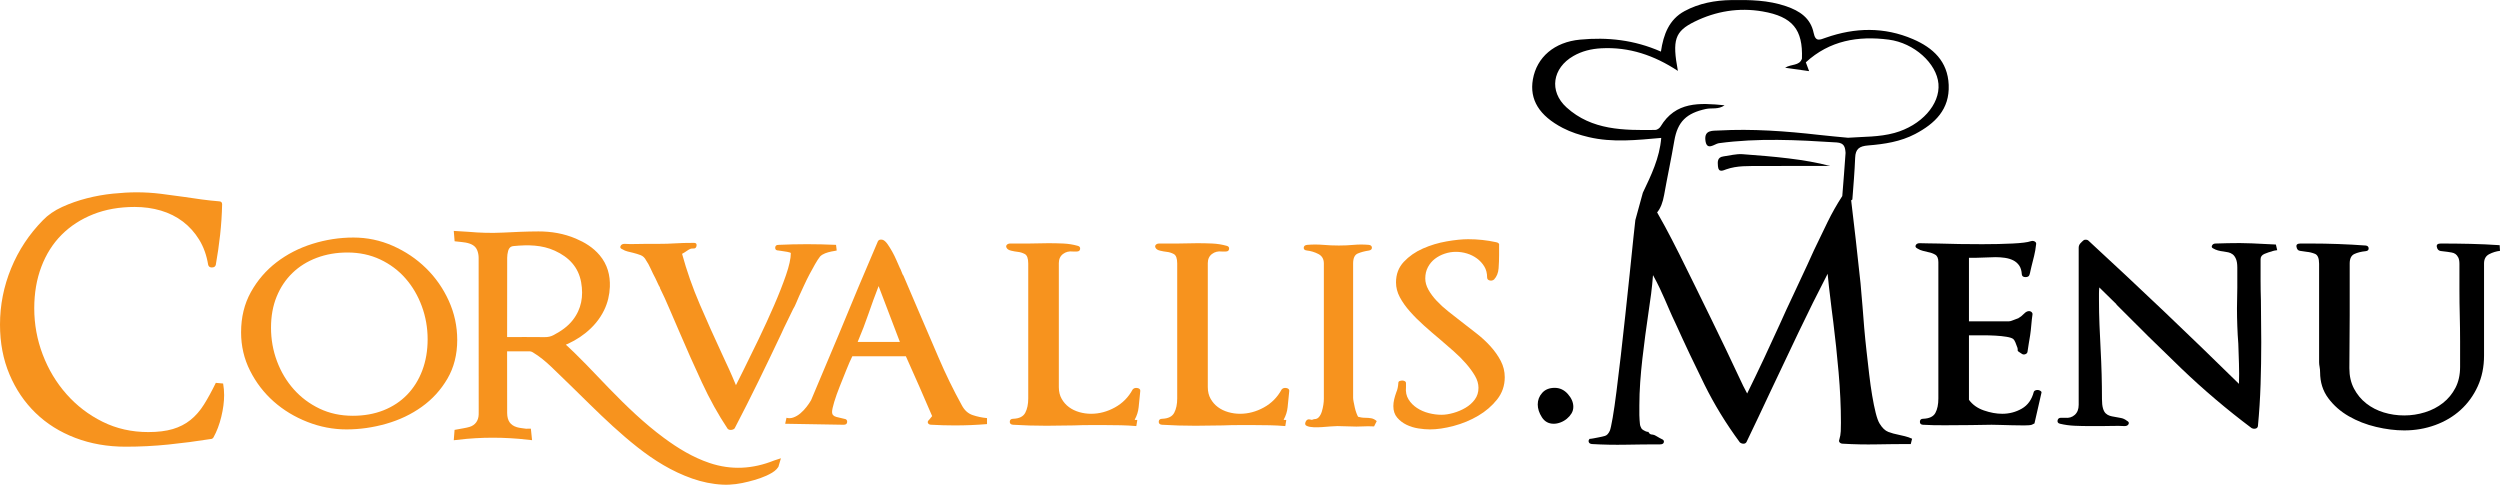
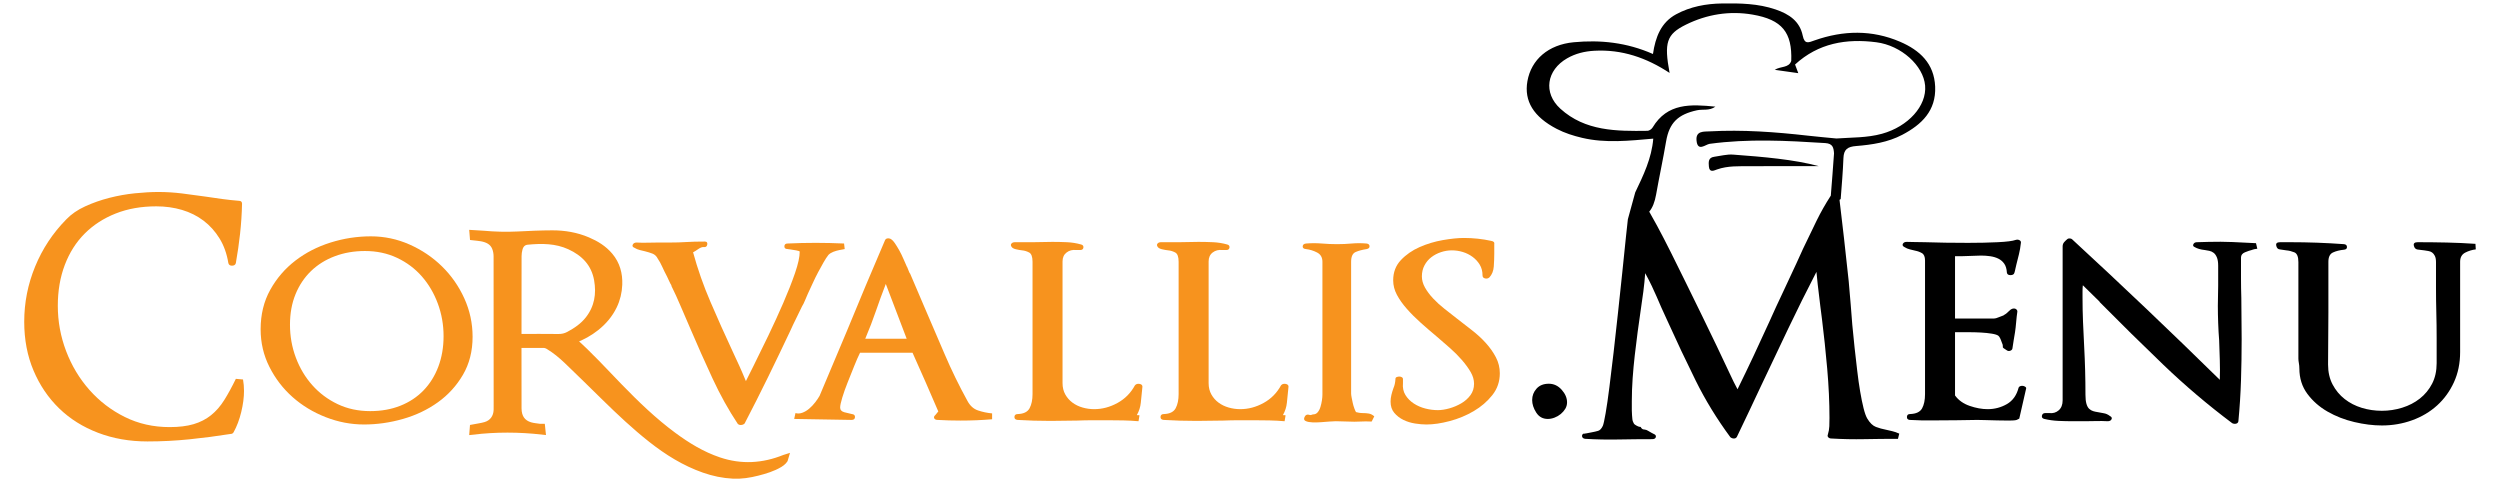
- <svg xmlns="http://www.w3.org/2000/svg" version="1.1" width="903.379" height="175.147" id="svg3480" xml:space="preserve">
+ <svg xmlns="http://www.w3.org/2000/svg" version="1.1" width="700" height="135" id="svg3480" xml:space="preserve">
  <defs id="defs3484">
    <clipPath id="clipPath3494">
      <path d="M 0,560 960,560 960,0 0,0 0,560 z" id="path3496" />
    </clipPath>
  </defs>
-   <g transform="matrix(1.25,0,0,-1.25,-138.8649,422.3289)" id="g3488">
+   <g transform="matrix(0.9498179,0,0,-0.9498179,-98.73519,321.8599)" id="g3488">
    <g id="g3490">
      <g clip-path="url(#clipPath3494)" id="g3492">
        <g transform="translate(175.0649,217.3818)" id="g3498">
          <path d="m 0,0 c -0.545,-2.244 -1.297,-4.229 -2.259,-5.96 -0.192,-0.321 -0.481,-0.48 -0.865,-0.48 -4.038,-0.642 -8.091,-1.17 -12.16,-1.586 -4.07,-0.416 -8.188,-0.625 -12.353,-0.625 -5.255,0 -10.11,0.848 -14.563,2.547 -4.455,1.697 -8.283,4.1 -11.487,7.209 -3.206,3.108 -5.72,6.826 -7.546,11.152 -1.827,4.325 -2.74,9.115 -2.74,14.371 0,5.638 1.073,11.069 3.221,16.293 2.146,5.223 5.205,9.853 9.18,13.891 1.473,1.538 3.331,2.819 5.575,3.844 2.243,1.025 4.614,1.859 7.114,2.5 2.499,0.64 5.013,1.089 7.546,1.346 2.53,0.255 4.821,0.385 6.873,0.385 2.37,0 4.71,-0.145 7.017,-0.433 2.307,-0.289 4.581,-0.594 6.825,-0.914 1.666,-0.257 3.331,-0.497 4.998,-0.721 1.666,-0.225 3.301,-0.4 4.903,-0.528 0.64,0 0.961,-0.289 0.961,-0.865 -0.064,-2.948 -0.257,-5.881 -0.576,-8.796 -0.322,-2.917 -0.738,-5.816 -1.25,-8.699 -0.129,-0.514 -0.514,-0.77 -1.154,-0.77 -0.576,0 -0.929,0.256 -1.057,0.77 -0.449,2.755 -1.314,5.173 -2.596,7.257 -1.282,2.082 -2.852,3.829 -4.71,5.239 -1.859,1.409 -3.974,2.467 -6.344,3.173 -2.372,0.704 -4.903,1.056 -7.594,1.056 -4.422,0 -8.411,-0.705 -11.968,-2.114 -3.557,-1.41 -6.601,-3.381 -9.132,-5.912 -2.532,-2.532 -4.486,-5.609 -5.864,-9.229 -1.379,-3.621 -2.067,-7.641 -2.067,-12.063 0,-4.614 0.818,-9.069 2.451,-13.362 1.635,-4.294 3.925,-8.108 6.873,-11.439 2.948,-3.333 6.425,-5.993 10.431,-7.978 4.004,-1.988 8.411,-2.981 13.217,-2.981 2.755,0 5.11,0.288 7.065,0.865 1.954,0.578 3.668,1.457 5.143,2.644 1.474,1.184 2.771,2.675 3.893,4.47 1.121,1.794 2.259,3.877 3.413,6.248 L 0.529,9.613 C 0.721,8.522 0.817,7.402 0.817,6.248 0.817,4.326 0.544,2.242 0,0" id="path3500" style="fill:#f7931e;fill-opacity:1;fill-rule:nonzero;stroke:none" />
        </g>
        <g transform="translate(233.0298,249.3447)" id="g3502">
          <path d="m 0,0 c -1.122,3.043 -2.691,5.72 -4.71,8.026 -2.019,2.307 -4.455,4.134 -7.306,5.48 -2.852,1.346 -6.008,2.018 -9.468,2.018 -3.205,0 -6.169,-0.513 -8.892,-1.538 -2.725,-1.026 -5.063,-2.484 -7.018,-4.374 -1.955,-1.89 -3.477,-4.166 -4.565,-6.825 -1.091,-2.66 -1.635,-5.656 -1.635,-8.987 0,-3.398 0.577,-6.633 1.731,-9.709 1.153,-3.076 2.771,-5.784 4.854,-8.123 2.082,-2.34 4.566,-4.198 7.45,-5.575 2.884,-1.379 6.087,-2.068 9.613,-2.068 3.268,0 6.232,0.529 8.891,1.587 2.659,1.057 4.934,2.562 6.826,4.518 1.889,1.954 3.348,4.293 4.374,7.017 1.023,2.723 1.538,5.72 1.538,8.988 C 1.683,-6.233 1.121,-3.045 0,0 M 7.402,-20.956 C 5.511,-24.193 3.043,-26.901 0,-29.079 c -3.044,-2.18 -6.474,-3.814 -10.286,-4.902 -3.813,-1.091 -7.642,-1.634 -11.487,-1.634 -3.845,0 -7.61,0.72 -11.295,2.162 -3.686,1.442 -6.937,3.413 -9.757,5.912 -2.821,2.499 -5.094,5.463 -6.825,8.892 -1.73,3.427 -2.595,7.128 -2.595,11.103 0,4.357 0.945,8.233 2.835,11.631 1.89,3.396 4.358,6.264 7.402,8.603 3.043,2.339 6.504,4.118 10.382,5.335 3.877,1.217 7.834,1.827 11.872,1.827 3.973,0 7.77,-0.802 11.391,-2.403 3.62,-1.603 6.809,-3.749 9.565,-6.441 2.755,-2.692 4.95,-5.832 6.585,-9.42 1.633,-3.59 2.451,-7.37 2.451,-11.343 0,-4.23 -0.946,-7.964 -2.836,-11.199" id="path3504" style="fill:#f7931e;fill-opacity:1;fill-rule:nonzero;stroke:none" />
        </g>
        <g transform="translate(352.2461,265.3018)" id="g3506">
          <path d="M 0,0 C -0.225,-0.033 -0.497,-0.081 -0.817,-0.145 -1.458,-0.273 -2.066,-0.449 -2.644,-0.673 -3.22,-0.898 -3.701,-1.202 -4.085,-1.586 -4.534,-2.163 -5.015,-2.9 -5.527,-3.797 -6.041,-4.695 -6.57,-5.656 -7.113,-6.681 c -0.546,-1.026 -1.075,-2.1 -1.586,-3.22 -0.514,-1.122 -0.995,-2.163 -1.442,-3.124 -0.322,-0.706 -0.61,-1.379 -0.865,-2.019 -0.257,-0.642 -0.546,-1.219 -0.866,-1.73 -0.513,-1.091 -1.09,-2.276 -1.73,-3.557 -0.641,-1.283 -1.218,-2.499 -1.73,-3.653 -2.18,-4.615 -4.374,-9.18 -6.585,-13.699 -2.211,-4.517 -4.503,-9.051 -6.873,-13.601 -0.257,-0.257 -0.593,-0.402 -1.009,-0.433 -0.418,-0.033 -0.754,0.079 -1.01,0.336 -2.691,4.038 -5.176,8.508 -7.45,13.41 -2.275,4.903 -4.438,9.757 -6.488,14.564 -0.961,2.178 -1.908,4.374 -2.836,6.585 -0.93,2.211 -1.875,4.277 -2.836,6.2 l 0.096,0 c -0.257,0.385 -0.48,0.801 -0.673,1.249 -0.192,0.448 -0.417,0.929 -0.672,1.442 -0.514,0.961 -0.978,1.907 -1.395,2.836 -0.417,0.928 -0.85,1.714 -1.297,2.355 -0.385,0.769 -0.913,1.281 -1.586,1.538 -0.673,0.256 -1.394,0.481 -2.163,0.673 -0.514,0.128 -1.042,0.256 -1.586,0.384 -0.545,0.128 -1.074,0.352 -1.586,0.673 -0.514,0.193 -0.673,0.496 -0.481,0.913 0.192,0.416 0.577,0.625 1.154,0.625 1.088,-0.064 2.129,-0.081 3.124,-0.047 0.993,0.031 2.033,0.047 3.124,0.047 l 3.557,0 c 1.73,0 3.331,0.048 4.806,0.145 1.474,0.096 3.3,0.143 5.479,0.143 0.577,0 0.817,-0.288 0.721,-0.864 -0.096,-0.577 -0.432,-0.834 -1.009,-0.769 -0.449,0.063 -0.994,-0.129 -1.634,-0.577 -0.642,-0.449 -1.154,-0.769 -1.539,-0.961 1.347,-4.936 3.06,-9.822 5.144,-14.66 2.081,-4.839 4.212,-9.597 6.392,-14.275 0.384,-0.897 0.753,-1.698 1.106,-2.403 0.351,-0.705 0.672,-1.394 0.961,-2.067 0.288,-0.673 0.591,-1.362 0.913,-2.066 0.32,-0.706 0.673,-1.538 1.057,-2.5 l 2.211,4.422 c 1.346,2.692 2.803,5.672 4.374,8.94 1.57,3.269 3.043,6.489 4.422,9.661 1.378,3.172 2.531,6.104 3.461,8.795 0.928,2.692 1.394,4.807 1.394,6.345 0,0.128 -0.353,0.255 -1.058,0.385 -0.706,0.127 -1.314,0.223 -1.826,0.288 -0.13,0 -0.257,0.014 -0.385,0.048 -0.129,0.032 -0.225,0.048 -0.288,0.048 -0.642,0 -0.961,0.255 -0.961,0.769 0,0.577 0.319,0.865 0.961,0.865 1.346,0.063 2.706,0.112 4.085,0.144 1.377,0.032 2.771,0.049 4.182,0.049 1.409,0 2.788,-0.017 4.133,-0.049 1.346,-0.032 2.755,-0.081 4.23,-0.144 L 0.721,0.144 C 0.464,0.079 0.224,0.031 0,0" id="path3508" style="fill:#f7931e;fill-opacity:1;fill-rule:nonzero;stroke:none" />
        </g>
        <g transform="translate(365.0801,255.1602)" id="g3510">
          <path d="m 0,0 c -1.09,-2.821 -2.066,-5.496 -2.932,-8.026 -0.865,-2.534 -1.907,-5.24 -3.124,-8.123 l 12.208,0 L 0,0 z m 26.724,-40.182 c -1.538,-0.064 -3.109,-0.095 -4.71,-0.095 -1.154,0 -2.276,0.014 -3.365,0.048 -1.09,0.031 -2.211,0.08 -3.364,0.144 -0.514,0 -0.85,0.159 -1.01,0.481 -0.161,0.319 -0.048,0.639 0.337,0.96 l 0.865,1.058 c -1.283,3.012 -2.533,5.896 -3.749,8.651 -1.218,2.755 -2.499,5.639 -3.845,8.652 l -15.477,0 c -0.513,-1.026 -1.09,-2.34 -1.73,-3.942 -0.641,-1.602 -1.283,-3.205 -1.923,-4.805 -0.641,-1.603 -1.17,-3.093 -1.586,-4.471 -0.417,-1.378 -0.625,-2.354 -0.625,-2.932 0,-0.706 0.416,-1.17 1.25,-1.393 0.832,-0.226 1.57,-0.402 2.211,-0.529 0.64,-0.065 0.945,-0.37 0.913,-0.914 -0.033,-0.544 -0.369,-0.816 -1.009,-0.816 l -16.919,0.288 0.385,1.731 c 0.64,-0.193 1.313,-0.162 2.019,0.095 0.704,0.256 1.377,0.657 2.018,1.202 0.64,0.543 1.234,1.168 1.778,1.874 0.544,0.705 0.977,1.346 1.298,1.923 1.282,3.076 2.611,6.232 3.99,9.469 1.377,3.235 2.706,6.393 3.989,9.468 1.858,4.55 3.732,9.068 5.623,13.555 1.89,4.484 3.797,8.97 5.72,13.458 0.255,0.447 0.736,0.576 1.442,0.383 C 1.697,13.169 2.146,12.752 2.596,12.112 3.043,11.471 3.492,10.75 3.941,9.949 4.389,9.147 4.807,8.299 5.191,7.401 5.576,6.504 5.927,5.703 6.249,4.999 l 0,0.096 C 6.441,4.646 6.6,4.244 6.729,3.894 6.857,3.54 6.984,3.269 7.114,3.076 l 0,0.096 4.229,-9.901 c 1.986,-4.614 3.99,-9.276 6.008,-13.987 2.019,-4.71 4.245,-9.276 6.681,-13.698 0.769,-1.475 1.826,-2.436 3.173,-2.884 1.345,-0.449 2.723,-0.737 4.133,-0.865 l 0,-1.73 c -1.538,-0.129 -3.076,-0.225 -4.614,-0.289" id="path3512" style="fill:#f7931e;fill-opacity:1;fill-rule:nonzero;stroke:none" />
        </g>
        <g transform="translate(440.6836,224.4473)" id="g3514">
          <path d="m 0,0 c -0.033,-0.161 -0.048,-0.336 -0.048,-0.528 -0.129,-1.284 -0.257,-2.548 -0.385,-3.798 -0.129,-1.249 -0.513,-2.451 -1.153,-3.605 0.192,-0.064 0.319,-0.081 0.385,-0.048 0.062,0.032 0.191,0.015 0.384,-0.047 l -0.288,-1.731 c -1.475,0.128 -2.965,0.207 -4.47,0.24 -1.507,0.032 -2.997,0.048 -4.47,0.048 l -4.614,0 c -1.476,0 -2.981,-0.033 -4.519,-0.095 -1.282,0 -2.594,-0.017 -3.941,-0.048 -1.346,-0.034 -2.659,-0.049 -3.941,-0.049 -3.333,0 -6.569,0.097 -9.709,0.289 -0.641,0.062 -0.946,0.367 -0.913,0.913 0.032,0.544 0.368,0.816 1.009,0.816 1.731,0.064 2.884,0.641 3.461,1.731 0.577,1.089 0.865,2.467 0.865,4.134 l 0,39.027 c 0,1.474 -0.337,2.387 -1.009,2.74 -0.673,0.352 -1.363,0.561 -2.067,0.625 -0.577,0.063 -1.202,0.176 -1.874,0.336 -0.673,0.159 -1.106,0.433 -1.298,0.818 -0.193,0.32 -0.177,0.608 0.048,0.865 0.224,0.255 0.56,0.385 1.009,0.385 l 5.383,0 c 0.962,0 1.906,0.014 2.836,0.047 0.928,0.032 1.875,0.048 2.836,0.048 1.409,0 2.836,-0.033 4.278,-0.095 1.441,-0.066 2.835,-0.289 4.182,-0.673 0.511,-0.13 0.735,-0.433 0.672,-0.914 -0.065,-0.481 -0.384,-0.721 -0.961,-0.721 l -1.154,0 c -1.091,0.128 -2.035,-0.112 -2.836,-0.721 -0.802,-0.61 -1.201,-1.49 -1.201,-2.643 l 0,-35.856 c 0,-1.283 0.272,-2.403 0.816,-3.364 0.544,-0.962 1.25,-1.764 2.116,-2.403 0.865,-0.642 1.858,-1.122 2.979,-1.443 1.121,-0.321 2.26,-0.48 3.413,-0.48 2.37,0 4.662,0.608 6.873,1.826 2.211,1.217 3.925,2.947 5.143,5.191 0.32,0.384 0.769,0.529 1.346,0.433 C -0.24,1.153 0.048,0.88 0.048,0.433 0.048,0.304 0.031,0.159 0,0" id="path3516" style="fill:#f7931e;fill-opacity:1;fill-rule:nonzero;stroke:none" />
        </g>
        <g transform="translate(483.749,224.4473)" id="g3518">
          <path d="m 0,0 c -0.033,-0.161 -0.049,-0.336 -0.049,-0.528 -0.129,-1.284 -0.257,-2.548 -0.384,-3.798 -0.129,-1.249 -0.513,-2.451 -1.154,-3.605 0.192,-0.064 0.32,-0.081 0.385,-0.048 0.063,0.032 0.192,0.015 0.385,-0.047 l -0.288,-1.731 c -1.476,0.128 -2.966,0.207 -4.471,0.24 -1.506,0.032 -2.996,0.048 -4.47,0.048 l -4.614,0 c -1.475,0 -2.98,-0.033 -4.518,-0.095 -1.283,0 -2.595,-0.017 -3.941,-0.048 -1.346,-0.034 -2.66,-0.049 -3.942,-0.049 -3.333,0 -6.569,0.097 -9.709,0.289 -0.64,0.062 -0.946,0.367 -0.913,0.913 0.032,0.544 0.369,0.816 1.01,0.816 1.731,0.064 2.884,0.641 3.46,1.731 0.577,1.089 0.865,2.467 0.865,4.134 l 0,39.027 c 0,1.474 -0.336,2.387 -1.008,2.74 -0.673,0.352 -1.363,0.561 -2.068,0.625 -0.576,0.063 -1.201,0.176 -1.874,0.336 -0.673,0.159 -1.105,0.433 -1.298,0.818 -0.192,0.32 -0.176,0.608 0.048,0.865 0.224,0.255 0.561,0.385 1.01,0.385 l 5.383,0 c 0.961,0 1.906,0.014 2.836,0.047 0.927,0.032 1.874,0.048 2.836,0.048 1.408,0 2.836,-0.033 4.277,-0.095 1.442,-0.066 2.836,-0.289 4.182,-0.673 0.512,-0.13 0.736,-0.433 0.672,-0.914 -0.064,-0.481 -0.384,-0.721 -0.96,-0.721 l -1.154,0 c -1.091,0.128 -2.036,-0.112 -2.836,-0.721 -0.802,-0.61 -1.202,-1.49 -1.202,-2.643 l 0,-35.856 c 0,-1.283 0.273,-2.403 0.817,-3.364 0.544,-0.962 1.25,-1.764 2.116,-2.403 0.864,-0.642 1.857,-1.122 2.979,-1.443 1.12,-0.321 2.259,-0.48 3.412,-0.48 2.37,0 4.663,0.608 6.874,1.826 2.211,1.217 3.924,2.947 5.143,5.191 0.319,0.384 0.768,0.529 1.346,0.433 C -0.241,1.153 0.048,0.88 0.048,0.433 0.048,0.304 0.031,0.159 0,0" id="path3520" style="fill:#f7931e;fill-opacity:1;fill-rule:nonzero;stroke:none" />
        </g>
        <g transform="translate(508.3096,214.5937)" id="g3522">
          <path d="m 0,0 c -1.153,0.063 -2.292,0.063 -3.413,0 -1.121,-0.064 -2.292,-0.064 -3.508,0 l -3.653,0.097 c -0.514,0 -1.154,-0.034 -1.923,-0.097 -0.769,-0.064 -1.586,-0.129 -2.451,-0.191 -0.865,-0.066 -1.698,-0.081 -2.499,-0.049 -0.802,0.032 -1.427,0.144 -1.875,0.337 -0.576,0.192 -0.738,0.591 -0.481,1.201 0.256,0.608 0.673,0.848 1.25,0.722 0.321,-0.13 0.592,-0.145 0.818,-0.049 0.223,0.096 0.399,0.144 0.528,0.144 0.513,0 0.944,0.207 1.298,0.625 0.351,0.416 0.625,0.945 0.817,1.586 0.192,0.64 0.336,1.281 0.433,1.923 0.096,0.64 0.143,1.217 0.143,1.73 l 0,39.124 c 0,1.281 -0.528,2.195 -1.586,2.74 -1.057,0.544 -2.163,0.88 -3.316,1.009 -0.642,0.063 -0.946,0.336 -0.913,0.817 0.031,0.48 0.368,0.753 1.009,0.817 1.538,0.128 3.076,0.128 4.614,0 1.538,-0.129 3.043,-0.192 4.519,-0.192 1.473,0 2.915,0.063 4.325,0.192 1.409,0.128 2.851,0.128 4.326,0 0.577,-0.064 0.88,-0.321 0.913,-0.769 0.031,-0.449 -0.24,-0.738 -0.817,-0.865 -1.283,-0.192 -2.371,-0.481 -3.268,-0.865 -0.898,-0.384 -1.347,-1.346 -1.347,-2.884 l 0,-38.835 c 0,-0.257 0.049,-0.642 0.145,-1.154 0.097,-0.513 0.207,-1.057 0.337,-1.635 0.127,-0.576 0.288,-1.122 0.48,-1.633 C -4.902,3.332 -4.743,2.98 -4.614,2.788 -4.422,2.724 -4.134,2.659 -3.749,2.596 -3.364,2.531 -3.013,2.5 -2.691,2.5 -1.987,2.5 -1.362,2.452 -0.817,2.355 -0.273,2.26 0.255,1.986 0.769,1.538 L 0,0 z" id="path3524" style="fill:#f7931e;fill-opacity:1;fill-rule:nonzero;stroke:none" />
        </g>
        <g transform="translate(543.876,222.3809)" id="g3526">
          <path d="m 0,0 c -1.476,-1.859 -3.302,-3.43 -5.479,-4.711 -2.18,-1.282 -4.535,-2.259 -7.066,-2.932 -2.532,-0.672 -4.823,-1.008 -6.873,-1.008 -1.026,0 -2.147,0.095 -3.364,0.288 -1.219,0.192 -2.356,0.544 -3.413,1.057 -1.057,0.512 -1.955,1.202 -2.692,2.067 -0.737,0.865 -1.105,1.97 -1.105,3.316 0,0.64 0.08,1.298 0.24,1.971 0.159,0.673 0.368,1.36 0.625,2.066 0.32,0.705 0.513,1.602 0.577,2.692 0,0.256 0.127,0.432 0.384,0.529 0.256,0.096 0.513,0.144 0.77,0.144 0.254,0 0.495,-0.065 0.72,-0.192 0.224,-0.13 0.337,-0.322 0.337,-0.577 l 0,-1.153 c -0.13,-1.346 0.11,-2.516 0.721,-3.509 0.608,-0.994 1.426,-1.826 2.451,-2.499 1.024,-0.673 2.163,-1.171 3.412,-1.49 1.25,-0.322 2.484,-0.481 3.701,-0.481 1.025,0 2.163,0.176 3.413,0.528 1.249,0.352 2.418,0.849 3.508,1.491 1.09,0.639 1.987,1.441 2.693,2.403 0.704,0.961 1.056,2.081 1.056,3.364 0,1.154 -0.336,2.307 -1.009,3.461 -0.672,1.154 -1.538,2.338 -2.595,3.557 -1.058,1.216 -2.244,2.403 -3.557,3.556 -1.314,1.154 -2.643,2.307 -3.989,3.46 -1.538,1.282 -3.062,2.596 -4.567,3.942 -1.505,1.346 -2.868,2.707 -4.085,4.086 -1.217,1.377 -2.196,2.754 -2.931,4.133 -0.738,1.378 -1.106,2.802 -1.106,4.278 0,2.37 0.752,4.357 2.259,5.96 1.505,1.6 3.348,2.884 5.527,3.845 2.178,0.961 4.47,1.649 6.874,2.066 2.403,0.416 4.469,0.625 6.2,0.625 2.755,0 5.446,-0.288 8.074,-0.865 0.705,-0.129 0.993,-0.449 0.865,-0.961 l 0,-2.692 c 0,-1.283 -0.048,-2.581 -0.143,-3.893 -0.097,-1.315 -0.53,-2.388 -1.298,-3.22 -0.385,-0.322 -0.818,-0.418 -1.298,-0.289 -0.481,0.128 -0.721,0.416 -0.721,0.865 0,1.217 -0.273,2.275 -0.817,3.173 -0.545,0.897 -1.25,1.665 -2.115,2.307 -0.865,0.639 -1.827,1.12 -2.884,1.442 -1.057,0.32 -2.131,0.481 -3.22,0.481 -1.091,0 -2.163,-0.178 -3.221,-0.53 -1.056,-0.352 -2.003,-0.849 -2.836,-1.489 -0.833,-0.641 -1.505,-1.442 -2.018,-2.403 -0.514,-0.962 -0.769,-2.052 -0.769,-3.269 0,-1.091 0.304,-2.179 0.913,-3.268 0.609,-1.09 1.41,-2.163 2.404,-3.22 0.993,-1.058 2.098,-2.067 3.316,-3.028 1.217,-0.961 2.403,-1.892 3.557,-2.788 1.473,-1.154 2.979,-2.324 4.517,-3.509 1.538,-1.187 2.916,-2.451 4.134,-3.797 1.217,-1.346 2.211,-2.756 2.981,-4.23 C 1.826,9.676 2.211,8.106 2.211,6.44 2.211,4.004 1.474,1.857 0,0" id="path3528" style="fill:#f7931e;fill-opacity:1;fill-rule:nonzero;stroke:none" />
        </g>
        <g transform="translate(565.3809,218.3428)" id="g3530">
          <path d="M 0,0 C -0.354,-0.576 -0.803,-1.09 -1.347,-1.538 -1.892,-1.986 -2.5,-2.34 -3.173,-2.595 c -0.673,-0.257 -1.33,-0.384 -1.971,-0.384 -1.474,0 -2.611,0.625 -3.412,1.874 -0.801,1.25 -1.202,2.483 -1.202,3.701 0,1.281 0.433,2.403 1.298,3.364 0.865,0.962 2.067,1.442 3.606,1.442 1.472,0 2.739,-0.593 3.796,-1.778 C 0,4.437 0.528,3.204 0.528,1.923 0.528,1.217 0.351,0.577 0,0" id="path3532" style="fill:#000000;fill-opacity:1;fill-rule:nonzero;stroke:none" />
        </g>
        <g transform="translate(658.7451,299.4316)" id="g3534">
          <path d="m 0,0 c -4.406,-1.218 -8.939,-1.064 -13.431,-1.391 -2.79,0.274 -5.585,0.511 -8.37,0.828 -9.624,1.092 -19.267,1.801 -28.957,1.272 -1.763,-0.098 -4.183,0.209 -3.91,-2.708 0.321,-3.419 2.681,-1.129 3.868,-0.969 11.363,1.54 22.714,0.946 34.085,0.224 2.252,-0.143 2.461,-1.401 2.58,-3.036 -0.32,-4.151 -0.578,-8.309 -0.947,-12.455 -1.574,-2.442 -2.992,-4.934 -4.237,-7.484 -1.346,-2.756 -2.66,-5.479 -3.942,-8.171 l -1.923,-4.229 c -1.345,-2.948 -2.691,-5.832 -4.037,-8.652 -1.345,-2.821 -2.66,-5.671 -3.941,-8.555 -1.538,-3.398 -3.076,-6.729 -4.614,-9.997 -1.538,-3.269 -3.141,-6.602 -4.807,-9.997 -0.705,1.28 -1.506,2.898 -2.402,4.853 -0.899,1.954 -2.149,4.598 -3.749,7.931 -1.346,2.819 -2.788,5.8 -4.327,8.94 -1.538,3.139 -3.076,6.28 -4.614,9.42 -1.538,3.14 -3.044,6.184 -4.517,9.133 -1.476,2.946 -2.853,5.606 -4.134,7.979 -0.815,1.505 -1.572,2.861 -2.283,4.096 0.995,1.197 1.639,2.87 2.026,5.051 0.924,5.212 2.051,10.401 2.938,15.636 0.951,5.598 3.563,7.996 9.117,9.208 1.719,0.376 3.633,-0.228 5.419,1.068 C -56.38,8.72 -63.266,9.11 -67.623,1.842 -67.906,1.371 -68.61,0.875 -69.125,0.868 -78.261,0.744 -87.488,0.746 -94.794,7.376 c -5.162,4.683 -4.065,11.402 1.976,14.864 2.502,1.434 5.178,2.073 8.05,2.231 8.102,0.442 15.342,-2.051 22.16,-6.537 -1.662,8.939 -0.922,11.406 4.825,14.236 6.185,3.047 12.835,4.129 19.632,2.961 8.741,-1.503 11.709,-5.264 11.406,-13.652 -0.705,-2.137 -3.116,-1.507 -4.864,-2.631 2.641,-0.374 4.811,-0.681 6.938,-0.982 -0.343,0.918 -0.647,1.734 -0.952,2.55 6.858,6.3 15.107,7.706 23.958,6.56 C 5.712,26.021 12.212,20.089 12.718,14.208 13.232,8.229 7.747,2.141 0,0 m -74.907,-25.194 c -0.165,-1.537 -0.348,-3.207 -0.551,-5.043 -0.321,-3.268 -0.689,-6.841 -1.105,-10.718 -0.418,-3.878 -0.834,-7.803 -1.25,-11.775 -0.417,-3.975 -0.85,-7.869 -1.298,-11.68 -0.45,-3.814 -0.866,-7.258 -1.249,-10.334 -0.385,-3.076 -0.755,-5.623 -1.106,-7.642 -0.353,-2.019 -0.625,-3.254 -0.817,-3.701 -0.385,-0.834 -0.851,-1.331 -1.394,-1.49 -0.546,-0.16 -1.171,-0.305 -1.875,-0.433 -0.321,-0.064 -0.817,-0.16 -1.49,-0.288 -0.673,-0.129 -1.009,-0.161 -1.009,-0.097 -0.321,-0.256 -0.432,-0.561 -0.337,-0.913 0.097,-0.352 0.4,-0.561 0.913,-0.625 3.269,-0.191 6.552,-0.255 9.854,-0.191 3.3,0.064 6.585,0.096 9.853,0.096 0.64,0 1.009,0.207 1.106,0.625 0.096,0.416 -0.113,0.72 -0.625,0.913 -0.834,0.385 -1.555,0.916 -2.163,1.174 -0.611,0.255 -1.17,-0.116 -1.683,0.884 l 0.097,0 c -0.642,0 -1.122,0.27 -1.443,0.461 -0.321,0.192 -0.561,0.342 -0.72,0.663 -0.161,0.32 -0.362,0.715 -0.393,1.292 -0.033,0.578 -0.153,1.357 -0.153,2.447 l 0,2.788 c 0,4.422 0.36,8.923 0.874,13.506 0.512,4.581 1.142,9.084 1.782,13.505 0.256,1.731 0.522,3.493 0.747,5.288 0.224,1.793 0.413,3.587 0.542,5.382 0.77,-1.41 1.415,-2.66 1.929,-3.749 0.513,-1.089 0.997,-2.147 1.446,-3.172 0.447,-1.026 0.914,-2.099 1.395,-3.22 0.48,-1.122 1.073,-2.419 1.779,-3.893 2.691,-5.96 5.464,-11.824 8.316,-17.592 2.851,-5.767 6.263,-11.342 10.238,-16.725 0.319,-0.257 0.673,-0.385 1.057,-0.385 0.384,0 0.673,0.159 0.866,0.481 1.215,2.499 2.402,4.982 3.556,7.45 1.154,2.466 2.307,4.917 3.46,7.353 2.692,5.703 5.384,11.375 8.075,17.015 2.692,5.639 5.48,11.247 8.364,16.822 0.127,-1.41 0.255,-2.66 0.383,-3.749 0.128,-1.091 0.256,-2.163 0.385,-3.22 0.128,-1.057 0.256,-2.131 0.385,-3.22 0.128,-1.091 0.288,-2.34 0.48,-3.749 0.578,-4.615 1.089,-9.469 1.539,-14.564 0.447,-5.095 0.672,-9.949 0.672,-14.563 0,-0.833 -0.016,-1.651 -0.047,-2.451 -0.034,-0.802 -0.178,-1.62 -0.433,-2.452 -0.129,-0.321 -0.081,-0.592 0.143,-0.817 0.225,-0.225 0.53,-0.336 0.915,-0.336 3.267,-0.192 6.519,-0.256 9.756,-0.192 3.236,0.063 6.52,0.095 9.853,0.095 l 0.385,1.538 c -0.706,0.321 -1.394,0.561 -2.067,0.722 -0.673,0.159 -1.298,0.303 -1.875,0.433 -1.025,0.191 -2.004,0.464 -2.931,0.816 -0.93,0.352 -1.779,1.169 -2.548,2.451 -0.384,0.641 -0.754,1.666 -1.106,3.077 -0.352,1.409 -0.689,3.059 -1.008,4.951 -0.322,1.889 -0.611,3.941 -0.866,6.152 -0.257,2.211 -0.513,4.453 -0.769,6.729 -0.257,2.274 -0.481,4.517 -0.673,6.728 -0.192,2.211 -0.353,4.245 -0.481,6.105 -0.128,1.409 -0.24,2.707 -0.336,3.893 -0.096,1.185 -0.177,2.13 -0.24,2.835 -0.449,4.231 -0.913,8.475 -1.394,12.737 -0.425,3.772 -0.868,7.527 -1.319,11.274 0.116,0.083 0.229,0.171 0.345,0.251 0.304,4.02 0.659,8.039 0.809,12.064 0.095,2.59 1.236,3.363 3.767,3.565 4.665,0.375 9.338,1.079 13.576,3.306 5.731,3.013 9.998,7.107 9.698,14.203 -0.289,6.822 -4.524,10.724 -10.336,13.224 -8.301,3.57 -16.741,3.373 -25.156,0.424 -1.776,-0.622 -2.997,-1.315 -3.549,1.377 -0.883,4.29 -4.022,6.367 -7.999,7.723 -5.162,1.757 -10.438,1.847 -15.766,1.767 -4.757,-0.07 -9.362,-0.922 -13.565,-3.196 -4.427,-2.398 -6.087,-6.685 -6.82,-11.702 -7.742,3.413 -15.475,4.208 -23.368,3.464 -7.447,-0.702 -12.522,-5.084 -13.645,-11.491 -1.028,-5.859 1.838,-10.509 8.639,-14.044 2.373,-1.234 4.886,-2.03 7.489,-2.645 6.929,-1.636 13.904,-0.85 20.977,-0.234 -0.476,-5.839 -2.934,-10.842 -5.318,-15.849" id="path3536" style="fill:#000000;fill-opacity:1;fill-rule:nonzero;stroke:none" />
        </g>
        <g transform="translate(610.1211,288.9121)" id="g3538">
          <path d="M 0,0 C 3.191,1.123 6.489,0.934 9.763,0.957 16.936,1.009 24.109,0.973 29.998,0.973 22.701,2.942 13.717,3.71 4.729,4.377 2.899,4.513 1.017,3.985 -0.838,3.733 -2.615,3.494 -2.509,2.167 -2.403,0.889 -2.244,-1.063 -0.878,-0.309 0,0" id="path3540" style="fill:#000000;fill-opacity:1;fill-rule:nonzero;stroke:none" />
        </g>
        <g transform="translate(699.2178,215.459)" id="g3542">
          <path d="m 0,0 -0.77,-0.384 c -0.383,-0.13 -1.122,-0.192 -2.21,-0.192 -1.09,0 -2.259,0.014 -3.509,0.048 -1.249,0.031 -2.436,0.063 -3.557,0.095 -1.122,0.033 -1.907,0.049 -2.354,0.049 -1.027,0 -2.052,-0.016 -3.077,-0.049 -1.026,-0.032 -2.051,-0.047 -3.076,-0.047 -2.307,0 -4.614,-0.017 -6.921,-0.048 -2.307,-0.034 -4.583,0.014 -6.825,0.144 -0.577,0.063 -0.85,0.367 -0.817,0.913 0.031,0.544 0.337,0.817 0.913,0.817 1.794,0.063 2.98,0.625 3.557,1.682 0.577,1.058 0.865,2.451 0.865,4.182 l 0,39.412 c 0,1.089 -0.305,1.811 -0.913,2.163 -0.61,0.352 -1.267,0.592 -1.971,0.721 -0.514,0.128 -1.042,0.256 -1.586,0.385 -0.545,0.128 -1.074,0.351 -1.586,0.672 -0.514,0.256 -0.673,0.578 -0.48,0.961 0.191,0.385 0.576,0.578 1.153,0.578 0.576,0 1.329,-0.017 2.259,-0.048 0.928,-0.033 1.97,-0.048 3.124,-0.048 1.858,-0.066 3.877,-0.113 6.056,-0.145 2.178,-0.033 4.389,-0.048 6.633,-0.048 3.203,0 6.118,0.063 8.747,0.193 2.627,0.127 4.389,0.35 5.287,0.673 0.448,0.127 0.832,0.095 1.154,-0.097 0.32,-0.192 0.448,-0.449 0.384,-0.769 -0.128,-1.218 -0.321,-2.34 -0.577,-3.365 -0.257,-1.025 -0.513,-2.051 -0.768,-3.075 -0.129,-0.449 -0.226,-0.865 -0.288,-1.25 -0.066,-0.385 -0.161,-0.769 -0.289,-1.153 -0.129,-0.449 -0.514,-0.673 -1.154,-0.673 -0.641,0 -0.994,0.255 -1.057,0.768 -0.065,1.089 -0.322,1.955 -0.769,2.596 -0.449,0.64 -1.026,1.137 -1.73,1.49 -0.706,0.352 -1.507,0.592 -2.404,0.721 -0.898,0.128 -1.795,0.192 -2.691,0.192 -0.514,0 -1.01,-0.016 -1.49,-0.047 -0.481,-0.034 -0.978,-0.049 -1.491,-0.049 -0.448,0 -0.929,-0.017 -1.441,-0.048 -0.514,-0.033 -1.026,-0.048 -1.538,-0.048 l -1.73,0 0,-18.36 11.535,0 c 0.32,0 0.736,0.111 1.25,0.336 0.511,0.224 1.057,0.432 1.633,0.625 l -0.095,0 c 0.511,0.256 0.976,0.608 1.393,1.057 0.416,0.448 0.818,0.737 1.202,0.866 0.448,0.127 0.817,0.079 1.106,-0.145 0.288,-0.225 0.399,-0.497 0.336,-0.816 -0.129,-0.834 -0.24,-1.828 -0.336,-2.981 -0.097,-1.153 -0.209,-2.147 -0.337,-2.979 -0.129,-0.77 -0.257,-1.538 -0.385,-2.308 -0.129,-0.769 -0.257,-1.603 -0.384,-2.499 -0.064,-0.321 -0.289,-0.545 -0.672,-0.673 -0.385,-0.129 -0.739,-0.064 -1.058,0.192 -0.77,0.448 -1.139,0.752 -1.105,0.914 0.031,0.159 0.014,0.399 -0.048,0.72 -0.193,0.577 -0.402,1.12 -0.625,1.634 -0.226,0.513 -0.433,0.833 -0.625,0.962 -0.322,0.255 -0.961,0.464 -1.923,0.625 -0.961,0.159 -2.035,0.271 -3.22,0.336 -1.186,0.063 -2.355,0.097 -3.509,0.097 l -2.883,0 -1.25,0 0,-18.65 c 1.024,-1.41 2.466,-2.435 4.326,-3.076 1.857,-0.641 3.619,-0.961 5.287,-0.961 2.05,0 3.94,0.496 5.671,1.49 1.73,0.993 2.883,2.611 3.461,4.855 0.062,0.192 0.223,0.336 0.48,0.432 0.256,0.096 0.513,0.127 0.77,0.096 C 1.312,9.628 1.553,9.532 1.778,9.373 2.002,9.212 2.081,9.036 2.019,8.844 L 0,0 z" id="path3544" style="fill:#000000;fill-opacity:1;fill-rule:nonzero;stroke:none" />
        </g>
        <g transform="translate(769.3906,265.542)" id="g3546">
          <path d="m 0,0 c -0.577,-0.064 -1.058,-0.161 -1.442,-0.288 l 0.096,0 c -0.769,-0.192 -1.538,-0.449 -2.307,-0.77 -0.769,-0.321 -1.154,-0.834 -1.154,-1.538 l 0,-6.055 c 0,-1.923 0.032,-3.878 0.096,-5.865 0,-1.859 0.016,-3.892 0.049,-6.103 0.031,-2.211 0.048,-4.215 0.048,-6.009 0,-4.101 -0.065,-8.155 -0.193,-12.16 -0.129,-4.005 -0.384,-8.026 -0.769,-12.064 -0.065,-0.384 -0.288,-0.625 -0.673,-0.72 -0.384,-0.097 -0.769,-0.049 -1.153,0.143 -7.178,5.384 -13.955,11.135 -20.331,17.255 -6.377,6.119 -12.641,12.288 -18.793,18.505 l 0.096,0 -4.999,4.902 c -0.064,-0.576 -0.095,-1.153 -0.095,-1.73 l 0,-1.826 c 0,-2.437 0.047,-4.839 0.143,-7.209 0.097,-2.372 0.208,-4.776 0.337,-7.21 0.128,-2.372 0.224,-4.743 0.288,-7.113 0.064,-2.373 0.097,-4.776 0.097,-7.21 0,-1.09 0.096,-1.971 0.288,-2.644 0.192,-0.673 0.464,-1.17 0.817,-1.49 0.351,-0.322 0.736,-0.545 1.154,-0.673 0.416,-0.129 0.848,-0.225 1.297,-0.288 0.577,-0.129 1.185,-0.24 1.827,-0.336 0.639,-0.097 1.25,-0.37 1.826,-0.817 0.512,-0.257 0.673,-0.578 0.48,-0.961 -0.192,-0.385 -0.576,-0.578 -1.153,-0.578 -1.09,0.064 -2.211,0.08 -3.364,0.048 -1.154,-0.033 -2.276,-0.048 -3.365,-0.048 l -3.365,0 c -1.474,0 -2.931,0.032 -4.373,0.096 -1.442,0.064 -2.836,0.256 -4.181,0.577 -0.578,0.128 -0.818,0.448 -0.721,0.961 0.096,0.513 0.431,0.77 1.009,0.77 l 1.153,0 c 1.089,-0.129 2.018,0.143 2.788,0.816 0.769,0.674 1.153,1.65 1.153,2.933 l 0,45.372 c 0,0.512 0.16,0.944 0.481,1.298 0.32,0.351 0.64,0.656 0.962,0.913 0.192,0.128 0.432,0.176 0.72,0.144 0.288,-0.033 0.496,-0.113 0.625,-0.241 7.369,-6.793 14.674,-13.635 21.917,-20.522 7.242,-6.89 14.451,-13.86 21.629,-20.909 0.063,1.986 0.063,3.925 0,5.816 -0.064,1.89 -0.13,3.829 -0.192,5.816 -0.129,1.601 -0.226,3.3 -0.289,5.095 -0.065,1.793 -0.096,3.492 -0.096,5.095 0,1.024 0.015,2.018 0.048,2.979 0.032,0.962 0.048,1.954 0.048,2.981 l 0,5.863 c 0,1.024 -0.129,1.842 -0.384,2.451 -0.257,0.609 -0.577,1.058 -0.962,1.346 -0.384,0.289 -0.802,0.481 -1.249,0.577 -0.449,0.096 -0.898,0.176 -1.346,0.24 -1.218,0.128 -2.21,0.416 -2.98,0.865 -0.449,0.193 -0.576,0.481 -0.385,0.866 0.193,0.384 0.544,0.577 1.058,0.577 l 3.461,0.096 c 2.37,0.063 4.71,0.047 7.017,-0.048 2.307,-0.097 4.614,-0.209 6.921,-0.337 L 0,0 z" id="path3548" style="fill:#000000;fill-opacity:1;fill-rule:nonzero;stroke:none" />
        </g>
        <g transform="translate(830.6709,264.3887)" id="g3550">
          <path d="m 0,0 c -0.994,-0.514 -1.49,-1.411 -1.49,-2.692 l 0,-26.627 c 0,-3.269 -0.61,-6.234 -1.826,-8.892 -1.219,-2.66 -2.87,-4.935 -4.952,-6.825 -2.083,-1.891 -4.534,-3.35 -7.353,-4.374 -2.82,-1.026 -5.801,-1.538 -8.94,-1.538 -2.564,0 -5.272,0.337 -8.123,1.01 -2.852,0.672 -5.479,1.697 -7.882,3.076 -2.404,1.377 -4.39,3.124 -5.96,5.238 -1.571,2.115 -2.355,4.614 -2.355,7.498 l 0,-0.096 c 0,0.577 -0.048,1.12 -0.144,1.634 -0.096,0.513 -0.145,0.962 -0.145,1.346 l 0,28.454 c 0,1.601 -0.4,2.562 -1.201,2.884 -0.802,0.32 -1.586,0.512 -2.356,0.577 -0.768,0.127 -1.426,0.223 -1.97,0.288 -0.545,0.063 -0.881,0.447 -1.009,1.153 -0.129,0.64 0.255,0.962 1.153,0.962 l 2.981,0 c 5.254,0 10.541,-0.192 15.86,-0.577 0.577,-0.064 0.865,-0.353 0.865,-0.865 0,-0.449 -0.288,-0.706 -0.865,-0.769 -1.282,-0.13 -2.371,-0.401 -3.267,-0.817 -0.899,-0.418 -1.347,-1.331 -1.347,-2.74 l 0,-15.092 c 0,-2.564 -0.016,-5.112 -0.048,-7.642 -0.033,-2.532 -0.048,-5.047 -0.048,-7.546 0,-2.244 0.447,-4.215 1.346,-5.912 0.896,-1.699 2.082,-3.124 3.556,-4.278 1.474,-1.153 3.157,-2.019 5.047,-2.595 1.89,-0.577 3.861,-0.865 5.912,-0.865 2.05,0 4.052,0.304 6.008,0.913 1.954,0.608 3.685,1.505 5.191,2.691 1.505,1.186 2.707,2.644 3.605,4.374 0.897,1.731 1.346,3.749 1.346,6.056 l 0,7.402 c 0,2.499 -0.033,4.999 -0.097,7.499 -0.064,2.434 -0.096,4.902 -0.096,7.401 l 0,7.498 c 0,0.769 -0.112,1.377 -0.336,1.826 -0.225,0.448 -0.498,0.784 -0.817,1.01 -0.321,0.223 -0.689,0.368 -1.105,0.432 -0.418,0.063 -0.818,0.128 -1.202,0.193 -0.707,0.062 -1.363,0.143 -1.971,0.24 -0.61,0.096 -0.978,0.495 -1.106,1.201 -0.129,0.64 0.256,0.962 1.155,0.962 2.883,0 5.734,-0.033 8.554,-0.097 2.82,-0.064 5.639,-0.192 8.459,-0.384 L 3.124,0.961 C 2.033,0.832 0.992,0.512 0,0" id="path3552" style="fill:#000000;fill-opacity:1;fill-rule:nonzero;stroke:none" />
        </g>
        <g transform="translate(256.6899,239.4248)" id="g3554">
          <path d="m 0,0 0.783,0 c 3.691,0.001 7.383,0.03 11.073,-0.018 1.108,-0.014 2.095,0.2 3.069,0.717 2.236,1.191 4.296,2.597 5.864,4.618 2.693,3.47 3.346,7.431 2.603,11.651 -0.849,4.821 -3.878,7.936 -8.186,9.905 -3.985,1.82 -8.209,1.838 -12.464,1.425 C 1.415,28.17 0.649,27.332 0.318,26.119 0.123,25.411 0.021,24.653 0.019,23.917 -0.004,16.153 0.001,8.39 0,0.626 0,0.446 0,0.269 0,0 m 16.151,-0.901 c 4.87,-4.294 9.177,-9.056 13.645,-13.657 4.995,-5.143 10.148,-10.117 15.928,-14.387 4.153,-3.07 8.531,-5.739 13.46,-7.4 6.553,-2.207 13.006,-1.823 19.377,0.74 0.064,0.025 0.132,0.042 0.209,0.067 -0.139,-0.586 -0.812,-1.297 -1.677,-1.813 -2.037,-1.216 -4.279,-1.882 -6.552,-2.462 -2.35,-0.6 -4.72,-0.974 -7.164,-0.856 -2.946,0.144 -5.792,0.748 -8.561,1.719 -5.728,2.007 -10.796,5.171 -15.534,8.904 -4.819,3.799 -9.275,8.001 -13.657,12.288 -3.715,3.636 -7.412,7.292 -11.171,10.882 -1.681,1.605 -3.475,3.096 -5.482,4.301 -0.493,0.295 -0.994,0.461 -1.589,0.453 -2.274,-0.028 -4.546,-0.021 -6.82,-0.002 -0.422,0.003 -0.57,-0.117 -0.569,-0.55 0.01,-6.093 -0.016,-12.184 0.017,-18.276 0.015,-2.683 1.217,-4.377 3.554,-5.071 0.878,-0.259 1.816,-0.321 2.728,-0.461 0.193,-0.029 0.396,-0.004 0.67,-0.004 0.037,-0.355 0.072,-0.683 0.125,-1.19 -6.827,0.767 -13.583,0.787 -20.421,-0.014 0.038,0.494 0.062,0.825 0.078,1.02 1.302,0.254 2.536,0.389 3.703,0.746 2.07,0.634 3.265,2.335 3.331,4.497 0.013,0.417 0.009,0.837 0.009,1.254 0,14.694 0.007,29.389 -0.021,44.083 -0.002,0.85 -0.161,1.755 -0.479,2.539 -0.721,1.776 -2.283,2.507 -4.053,2.842 -0.798,0.151 -1.617,0.197 -2.485,0.299 -0.024,0.292 -0.05,0.611 -0.083,1.03 1.062,-0.063 2.071,-0.101 3.075,-0.191 3.354,-0.301 6.708,-0.399 10.075,-0.231 3.413,0.171 6.83,0.333 10.246,0.34 3.583,0.009 7.086,-0.582 10.414,-1.995 2.487,-1.058 4.752,-2.438 6.515,-4.535 2.059,-2.449 2.827,-5.318 2.71,-8.46 C 29.619,13.325 29.112,11.203 28.135,9.195 26.917,6.696 25.158,4.646 23,2.922 21.024,1.344 18.827,0.153 16.471,-0.751 c -0.098,-0.038 -0.191,-0.09 -0.32,-0.15" id="path3556" style="fill:#f7931e;fill-opacity:1;fill-rule:evenodd;stroke:none" />
        </g>
        <g transform="translate(256.6899,239.4248)" id="g3558">
          <path d="m 0,0 0.783,0 c 3.691,0.001 7.383,0.03 11.073,-0.018 1.108,-0.014 2.095,0.2 3.069,0.717 2.236,1.191 4.296,2.597 5.864,4.618 2.693,3.47 3.346,7.431 2.603,11.651 -0.849,4.821 -3.878,7.936 -8.186,9.905 -3.985,1.82 -8.209,1.838 -12.464,1.425 C 1.415,28.17 0.649,27.332 0.318,26.119 0.123,25.411 0.021,24.653 0.019,23.917 -0.004,16.153 0.001,8.39 0,0.626 0,0.446 0,0.269 0,0 z m 16.151,-0.901 c 4.87,-4.294 9.177,-9.056 13.645,-13.657 4.995,-5.143 10.148,-10.117 15.928,-14.387 4.153,-3.07 8.531,-5.739 13.46,-7.4 6.553,-2.207 13.006,-1.823 19.377,0.74 0.064,0.025 0.132,0.042 0.209,0.067 -0.139,-0.586 -0.812,-1.297 -1.677,-1.813 -2.037,-1.216 -4.279,-1.882 -6.552,-2.462 -2.35,-0.6 -4.72,-0.974 -7.164,-0.856 -2.946,0.144 -5.792,0.748 -8.561,1.719 -5.728,2.007 -10.796,5.171 -15.534,8.904 -4.819,3.799 -9.275,8.001 -13.657,12.288 -3.715,3.636 -7.412,7.292 -11.171,10.882 -1.681,1.605 -3.475,3.096 -5.482,4.301 -0.493,0.295 -0.994,0.461 -1.589,0.453 -2.274,-0.028 -4.546,-0.021 -6.82,-0.002 -0.422,0.003 -0.57,-0.117 -0.569,-0.55 0.01,-6.093 -0.016,-12.184 0.017,-18.276 0.015,-2.683 1.217,-4.377 3.554,-5.071 0.878,-0.259 1.816,-0.321 2.728,-0.461 0.193,-0.029 0.396,-0.004 0.67,-0.004 0.037,-0.355 0.072,-0.683 0.125,-1.19 -6.827,0.767 -13.583,0.787 -20.421,-0.014 0.038,0.494 0.062,0.825 0.078,1.02 1.302,0.254 2.536,0.389 3.703,0.746 2.07,0.634 3.265,2.335 3.331,4.497 0.013,0.417 0.009,0.837 0.009,1.254 0,14.694 0.007,29.389 -0.021,44.083 -0.002,0.85 -0.161,1.755 -0.479,2.539 -0.721,1.776 -2.283,2.507 -4.053,2.842 -0.798,0.151 -1.617,0.197 -2.485,0.299 -0.024,0.292 -0.05,0.611 -0.083,1.03 1.062,-0.063 2.071,-0.101 3.075,-0.191 3.354,-0.301 6.708,-0.399 10.075,-0.231 3.413,0.171 6.83,0.333 10.246,0.34 3.583,0.009 7.086,-0.582 10.414,-1.995 2.487,-1.058 4.752,-2.438 6.515,-4.535 2.059,-2.449 2.827,-5.318 2.71,-8.46 C 29.619,13.325 29.112,11.203 28.135,9.195 26.917,6.696 25.158,4.646 23,2.922 21.024,1.344 18.827,0.153 16.471,-0.751 c -0.098,-0.038 -0.191,-0.09 -0.32,-0.15 z" id="path3560" style="fill:none;stroke:#f7931e;stroke-width:2;stroke-linecap:butt;stroke-linejoin:miter;stroke-miterlimit:10;stroke-opacity:1;stroke-dasharray:none" />
        </g>
      </g>
    </g>
  </g>
</svg>
